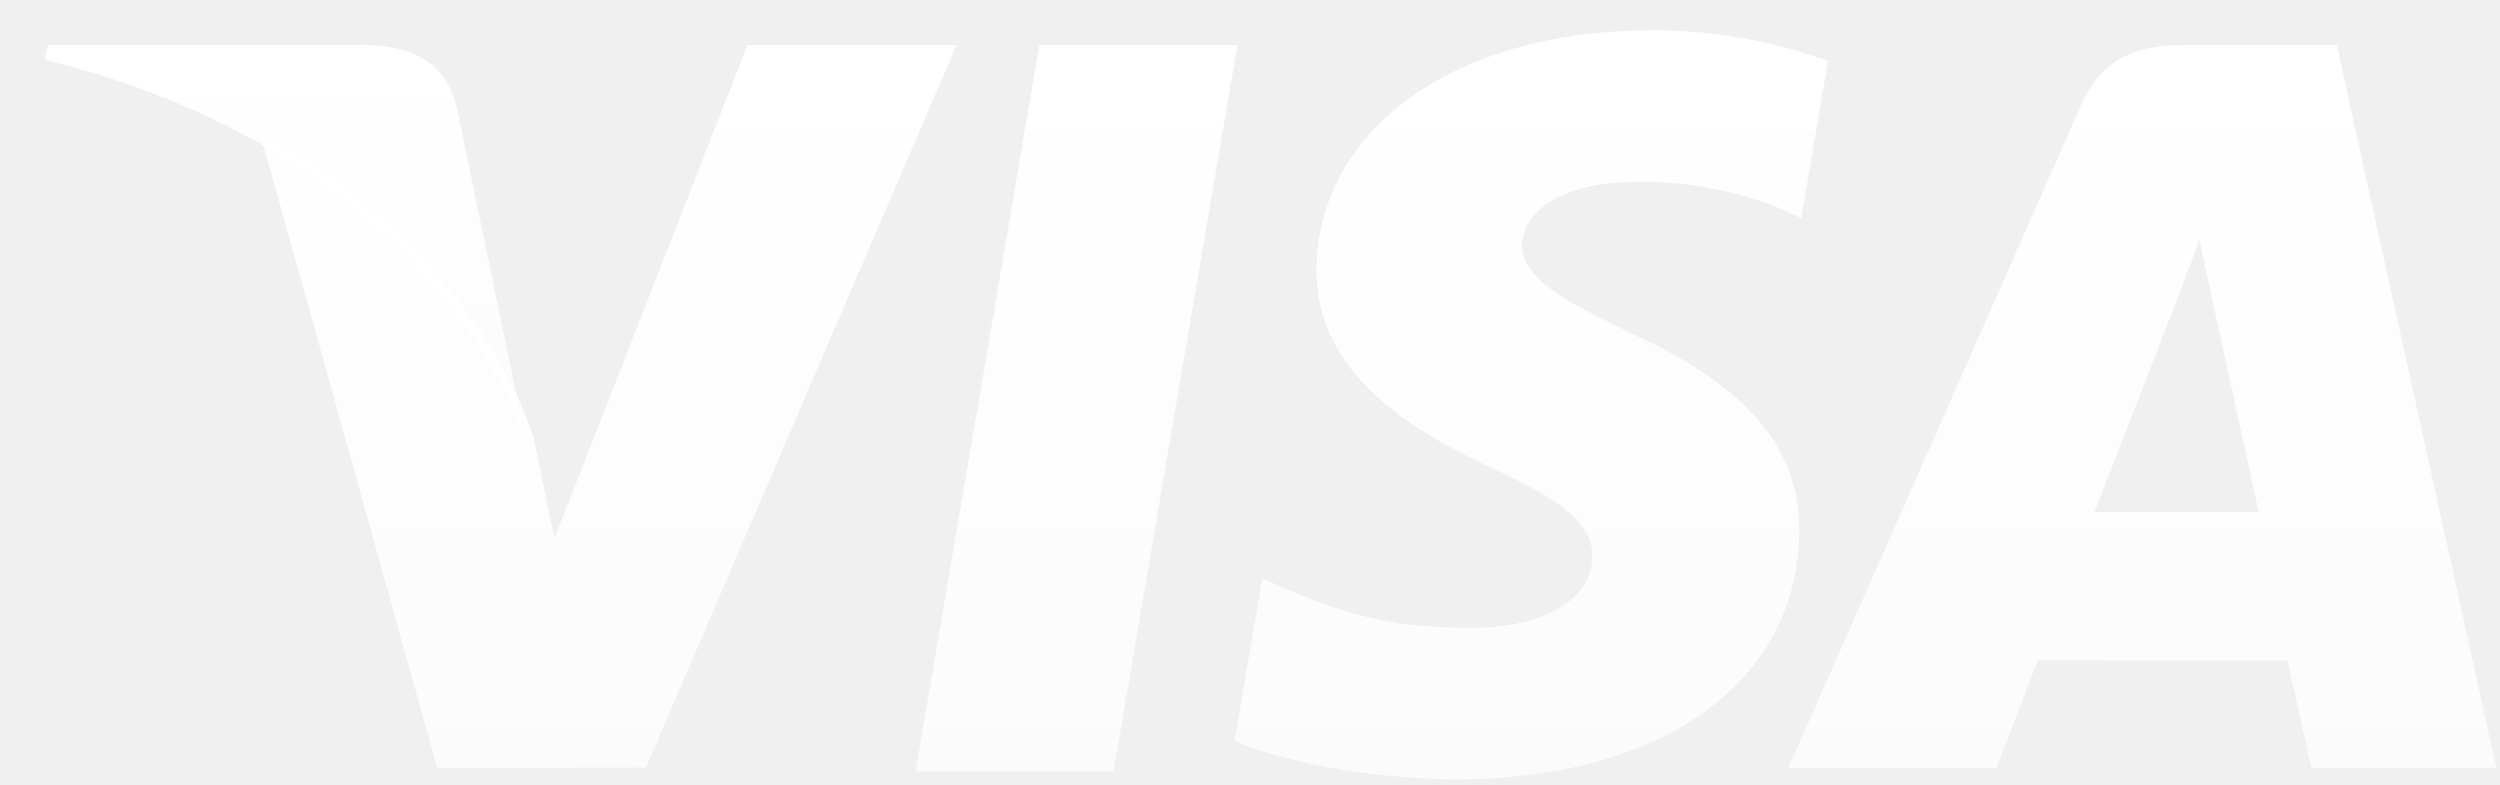
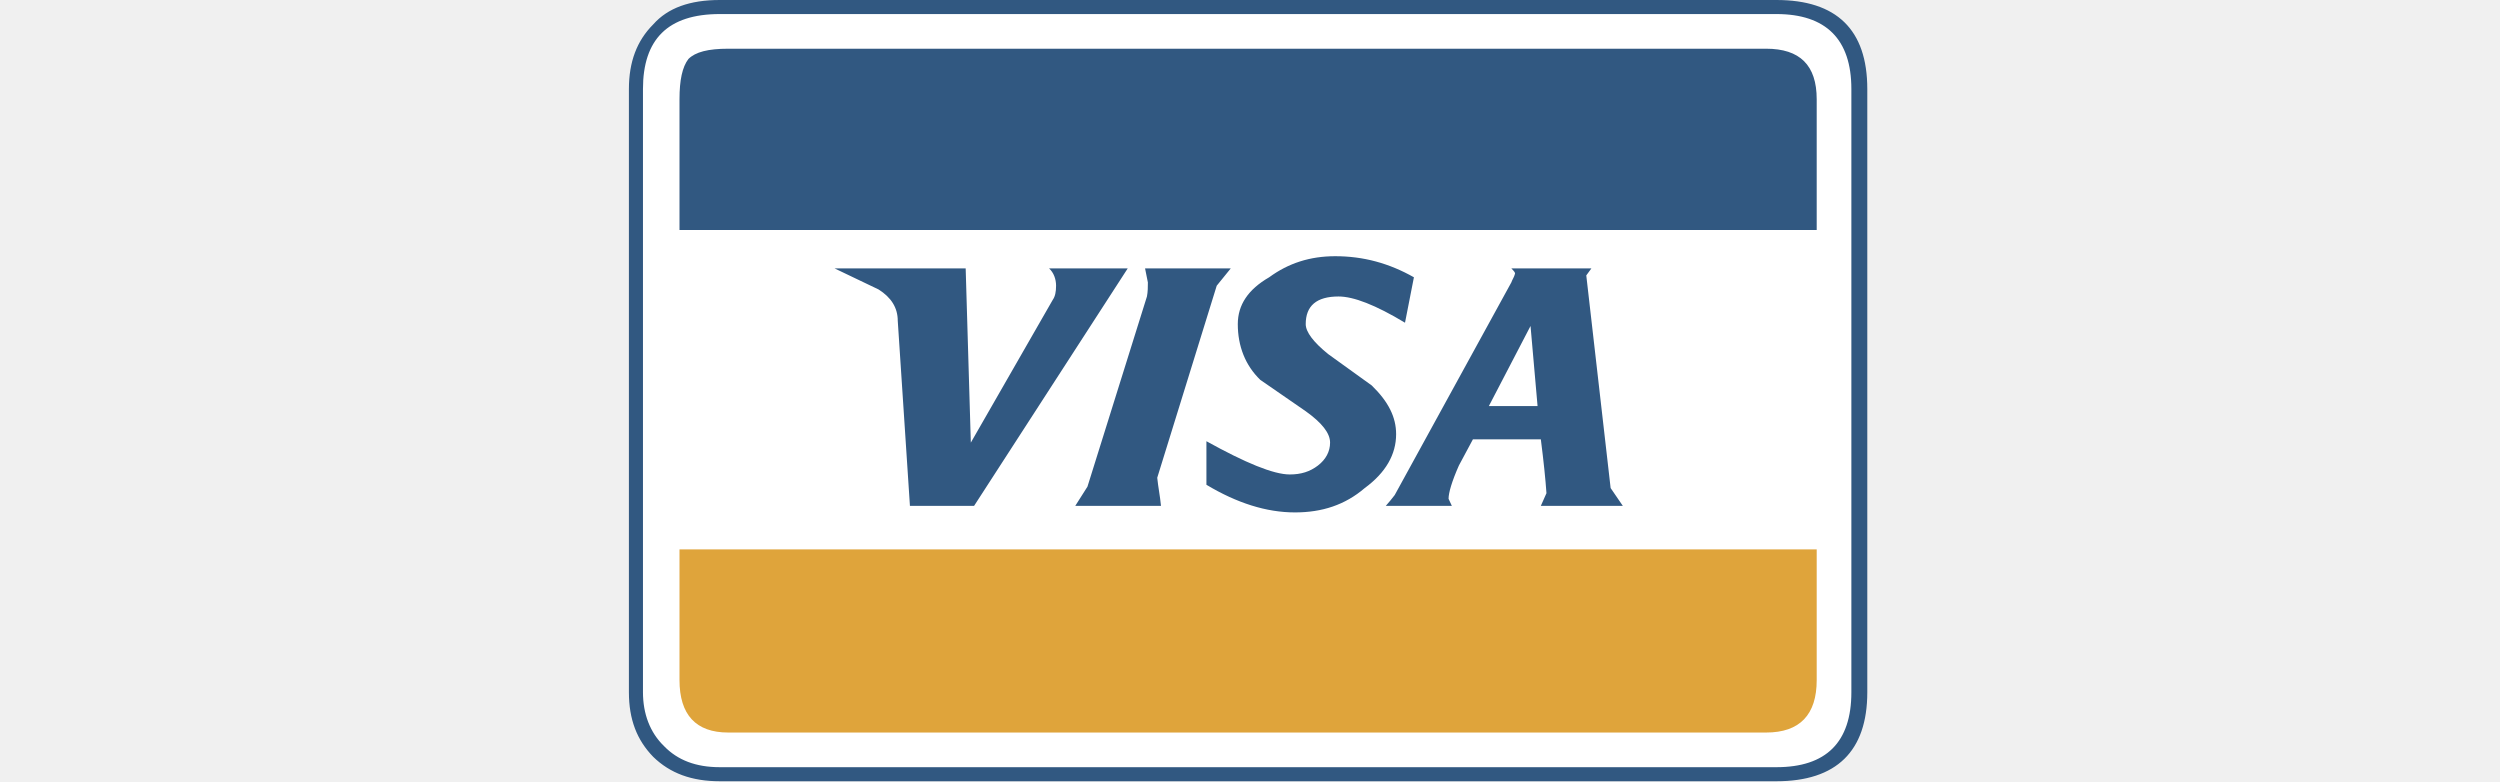
- <svg xmlns="http://www.w3.org/2000/svg" width="51" height="16" viewBox="0 0 51 16" fill="none">
-   <path d="M18.678 15.738L21.204 0.918H25.244L22.717 15.738H18.678ZM37.292 1.243C36.133 0.823 34.909 0.612 33.676 0.62C29.689 0.62 26.881 2.628 26.857 5.506C26.835 7.633 28.862 8.819 30.392 9.527C31.963 10.253 32.491 10.716 32.483 11.364C32.473 12.356 31.229 12.809 30.07 12.809C28.454 12.809 27.597 12.582 26.271 12.032L25.752 11.797L25.186 15.111C26.128 15.524 27.871 15.882 29.679 15.9C33.921 15.9 36.674 13.916 36.706 10.843C36.721 9.159 35.647 7.877 33.318 6.821C31.908 6.14 31.044 5.679 31.053 4.986C31.053 4.371 31.785 3.713 33.364 3.713C34.399 3.69 35.428 3.883 36.383 4.28L36.745 4.451L37.292 1.243ZM47.67 0.918H44.562C43.599 0.918 42.879 1.181 42.456 2.141L36.483 15.663H40.734C40.734 15.663 41.415 13.864 41.571 13.47L46.666 13.476C46.784 13.987 47.15 15.663 47.15 15.663H50.924L47.67 0.918ZM42.728 10.445C43.062 9.592 44.336 6.307 44.336 6.307C44.312 6.347 44.667 5.45 44.87 4.894L45.144 6.171C45.144 6.171 45.916 9.704 46.077 10.445H42.728ZM15.25 0.918L11.309 10.989L10.89 8.942C10.156 6.583 7.87 4.027 5.315 2.747L8.918 15.663L13.177 15.658L19.514 0.918H15.231" fill="url(#paint0_linear_48_48)" />
-   <path d="M7.454 0.917H0.976L0.924 1.225C5.986 2.451 9.335 5.412 10.726 8.969L9.311 2.163C9.067 1.226 8.359 0.947 7.482 0.914" fill="url(#paint1_linear_48_48)" />
-   <defs>
-     <linearGradient id="paint0_linear_48_48" x1="28.119" y1="0.62" x2="28.119" y2="15.9" gradientUnits="userSpaceOnUse">
-       <stop stop-color="white" />
-       <stop offset="1" stop-color="white" stop-opacity="0.75" />
-     </linearGradient>
-     <linearGradient id="paint1_linear_48_48" x1="5.825" y1="0.914" x2="5.825" y2="8.969" gradientUnits="userSpaceOnUse">
-       <stop stop-color="white" />
-       <stop offset="1" stop-color="white" stop-opacity="0.75" />
-     </linearGradient>
-   </defs>
+ <svg xmlns="http://www.w3.org/2000/svg" width="80" height="25" viewBox="0 0 159 100" fill="none">
+   <path fill-rule="evenodd" clip-rule="evenodd" d="M0.533 12.614C0.533 5.986 5.905 0.614 12.533 0.614H145.982C152.609 0.614 157.982 5.986 157.982 12.614V87.386C157.982 94.014 152.609 99.386 145.982 99.386H12.533C5.905 99.386 0.533 94.014 0.533 87.386V12.614Z" fill="white" />
+   <path fill-rule="evenodd" clip-rule="evenodd" d="M158.514 11.391C158.514 3.777 154.557 0 146.882 0H11.631C7.795 0 4.977 1.019 3.118 3.117C1.02 5.216 0 7.914 0 11.391V88.609C0 92.087 1.02 94.724 3.118 96.882C5.277 98.981 8.035 100 11.631 100H146.882C154.557 100 158.514 96.164 158.514 88.61V11.391V11.391ZM146.882 1.799C153.237 1.799 156.475 5.036 156.475 11.391V88.609C156.475 95.023 153.237 98.2 146.882 98.2H11.631C8.574 98.2 6.236 97.301 4.497 95.503C2.699 93.763 1.8 91.365 1.8 88.608V11.391C1.8 5.036 4.977 1.799 11.631 1.799H146.882V1.799Z" fill="#315881" />
+   <path fill-rule="evenodd" clip-rule="evenodd" d="M12.71 6.235C10.132 6.235 8.513 6.655 7.614 7.554C6.835 8.574 6.476 10.252 6.476 12.71V29.436H152.038V12.71C152.038 8.334 149.879 6.235 145.563 6.235H12.71Z" fill="#315881" />
+   <path fill-rule="evenodd" clip-rule="evenodd" d="M6.476 87.05C6.476 91.485 8.573 93.764 12.71 93.764H145.563C149.879 93.764 152.038 91.486 152.038 87.05V70.323H6.476V87.05Z" fill="#DFA43B" />
+   <path fill-rule="evenodd" clip-rule="evenodd" d="M54.677 36.571C54.677 37.35 54.557 37.949 54.258 38.37L43.766 56.655L43.106 34.353H26.32L31.955 37.05C33.573 38.069 34.413 39.388 34.413 41.067L35.971 64.749H44.184L63.85 34.353H53.778C54.377 34.892 54.677 35.731 54.677 36.571V36.571ZM122.544 35.252L123.202 34.352H112.95C113.309 34.711 113.429 34.891 113.429 35.011C113.308 35.49 113.069 35.79 112.95 36.15L98.022 63.367C97.663 63.847 97.302 64.267 96.883 64.748H105.336L104.916 63.848C104.916 63.068 105.336 61.63 106.235 59.592L108.034 56.234H116.727C117.088 59.052 117.328 61.391 117.447 63.13L116.727 64.748H127.219L125.66 62.47L122.544 35.252ZM116.308 51.978H110.073L115.408 41.726L116.308 51.978ZM90.408 32.794C87.172 32.794 84.413 33.693 81.955 35.491C79.257 37.05 77.938 39.029 77.938 41.487C77.938 44.306 78.897 46.763 80.815 48.621L86.632 52.638C88.731 54.137 89.75 55.456 89.75 56.655C89.75 57.794 89.209 58.813 88.191 59.593C87.172 60.372 86.031 60.731 84.593 60.731C82.495 60.731 78.898 59.233 73.922 56.476V62.051C77.819 64.389 81.597 65.589 85.253 65.589C88.731 65.589 91.668 64.629 94.187 62.471C96.885 60.492 98.203 58.155 98.203 55.577C98.203 53.417 97.243 51.44 95.085 49.341L89.508 45.324C87.652 43.825 86.632 42.506 86.632 41.487C86.632 39.15 88.01 37.95 90.829 37.95C92.747 37.95 95.565 39.029 99.341 41.308L100.481 35.492C97.302 33.693 94.006 32.794 90.408 32.794V32.794ZM68.106 64.748C67.986 63.489 67.746 62.351 67.626 61.151L75.24 36.571L77.039 34.353H66.068C66.188 34.892 66.308 35.612 66.428 36.151C66.428 36.691 66.428 37.351 66.308 37.95L58.694 62.291L57.135 64.749H68.106V64.748V64.748Z" fill="#315881" />
</svg>
